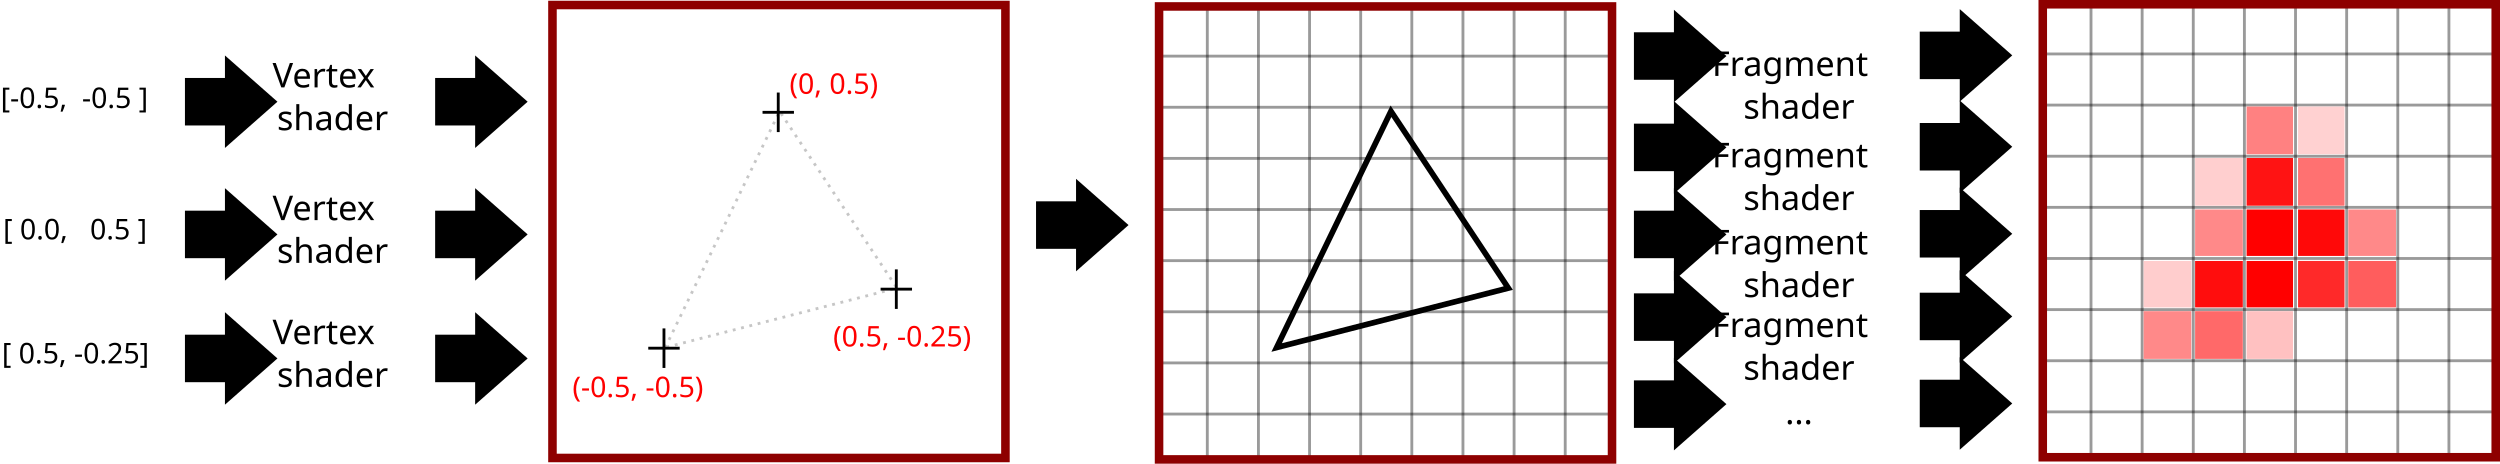
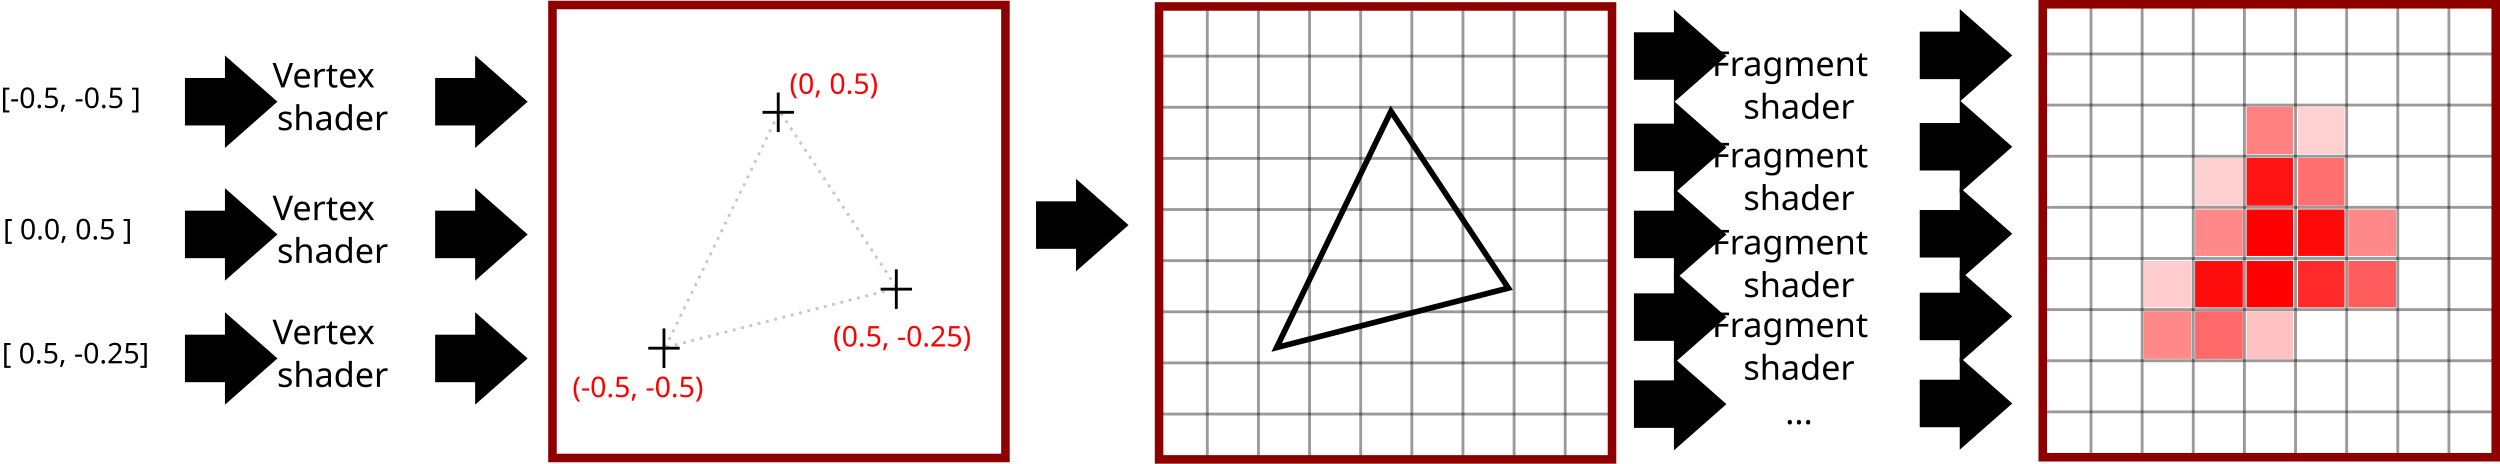
- <svg xmlns="http://www.w3.org/2000/svg" width="877.162" height="162.691" id="svg5039" version="1.1">
-   <defs id="defs5041" />
+ <svg xmlns="http://www.w3.org/2000/svg" id="svg5039" width="877.162" height="162.691" version="1.1">
  <g id="layer1" transform="translate(7.012036,-446.1191)">
-     <path style="fill:none;fill-opacity:1;stroke:#000000;stroke-opacity:1;stroke-width:2;stroke-miterlimit:4;stroke-dasharray:none" d="m 440.918,568.05 40.107,-82.888 41.176,62.032 z" id="path4941" />
-     <path style="fill:#ff0000;stroke:#000000;stroke-width:1px;stroke-linecap:butt;stroke-linejoin:miter;stroke-opacity:1" d="m 266.046,478.59 0,13.872" id="path5580" />
-     <path style="fill:#ff0000;stroke:#000000;stroke-width:1px;stroke-linecap:butt;stroke-linejoin:miter;stroke-opacity:1" d="m 260.535,485.526 11.022,0" id="path5582" />
-     <path style="fill:#ff0000;stroke:#000000;stroke-width:1px;stroke-linecap:butt;stroke-linejoin:miter;stroke-opacity:1" d="m 307.472,540.634 0,13.872" id="path5580-6" />
-     <path style="fill:#ff0000;stroke:#000000;stroke-width:1px;stroke-linecap:butt;stroke-linejoin:miter;stroke-opacity:1" d="m 301.961,547.57 11.022,0" id="path5582-6" />
-     <path style="fill:#ff0000;stroke:#000000;stroke-width:1px;stroke-linecap:butt;stroke-linejoin:miter;stroke-opacity:1" d="m 225.95,561.347 0,13.872" id="path5580-2" />
-     <path style="fill:#ff0000;stroke:#000000;stroke-width:1px;stroke-linecap:butt;stroke-linejoin:miter;stroke-opacity:1" d="m 220.44,568.283 11.022,0" id="path5582-8" />
-     <text xml:space="preserve" style="font-size:10px;font-style:normal;font-weight:normal;line-height:125%;letter-spacing:0px;word-spacing:0px;fill:#ff0000;fill-opacity:1;stroke:none;font-family:Sans" x="269.982" y="479.031" id="text4951">
+     <path style="fill:none;fill-opacity:1;stroke:#000;stroke-opacity:1;stroke-width:2;stroke-miterlimit:4;stroke-dasharray:none" id="path4941" d="m 440.918,568.05 40.107,-82.888 41.176,62.032 z" />
+     <path style="fill:red;stroke:#000;stroke-width:1px;stroke-linecap:butt;stroke-linejoin:miter;stroke-opacity:1" id="path5580" d="m 266.046,478.59 0,13.872" />
+     <path style="fill:red;stroke:#000;stroke-width:1px;stroke-linecap:butt;stroke-linejoin:miter;stroke-opacity:1" id="path5582" d="m 260.535,485.526 11.022,0" />
+     <path style="fill:red;stroke:#000;stroke-width:1px;stroke-linecap:butt;stroke-linejoin:miter;stroke-opacity:1" id="path5580-6" d="m 307.472,540.634 0,13.872" />
+     <path style="fill:red;stroke:#000;stroke-width:1px;stroke-linecap:butt;stroke-linejoin:miter;stroke-opacity:1" id="path5582-6" d="m 301.961,547.57 11.022,0" />
+     <path style="fill:red;stroke:#000;stroke-width:1px;stroke-linecap:butt;stroke-linejoin:miter;stroke-opacity:1" id="path5580-2" d="m 225.95,561.347 0,13.872" />
+     <path style="fill:red;stroke:#000;stroke-width:1px;stroke-linecap:butt;stroke-linejoin:miter;stroke-opacity:1" id="path5582-8" d="m 220.44,568.283 11.022,0" />
+     <text style="font-size:10px;font-style:normal;font-weight:400;line-height:125%;letter-spacing:0;word-spacing:0;fill:red;fill-opacity:1;stroke:none;font-family:Sans" id="text4951" x="269.982" y="479.031" xml:space="preserve">
      <tspan id="tspan4953" x="269.982" y="479.031">(0, 0.5)</tspan>
    </text>
-     <text xml:space="preserve" style="font-size:10px;font-style:normal;font-weight:normal;line-height:125%;letter-spacing:0px;word-spacing:0px;fill:#ff0000;fill-opacity:1;stroke:none;font-family:Sans" x="193.828" y="585.453" id="text4951-9">
+     <text style="font-size:10px;font-style:normal;font-weight:400;line-height:125%;letter-spacing:0;word-spacing:0;fill:red;fill-opacity:1;stroke:none;font-family:Sans" id="text4951-9" x="193.828" y="585.453" xml:space="preserve">
      <tspan id="tspan4953-2" x="193.828" y="585.453">(-0.5, -0.5)</tspan>
    </text>
-     <text xml:space="preserve" style="font-size:10px;font-style:normal;font-weight:normal;line-height:125%;letter-spacing:0px;word-spacing:0px;fill:#ff0000;fill-opacity:1;stroke:none;font-family:Sans" x="285.288" y="567.684" id="text4951-9-8">
+     <text style="font-size:10px;font-style:normal;font-weight:400;line-height:125%;letter-spacing:0;word-spacing:0;fill:red;fill-opacity:1;stroke:none;font-family:Sans" id="text4951-9-8" x="285.288" y="567.684" xml:space="preserve">
      <tspan id="tspan4953-2-1" x="285.288" y="567.684">(0.5, -0.25)</tspan>
    </text>
-     <rect style="fill:#ff0000;fill-opacity:0;stroke:#8e0000;stroke-width:3;stroke-linecap:butt;stroke-linejoin:miter;stroke-miterlimit:4;stroke-opacity:1;stroke-dasharray:none" id="rect2985" width="158.928" height="158.928" x="186.829" y="447.878" />
-     <text xml:space="preserve" style="font-size:10px;font-style:normal;font-weight:normal;line-height:125%;letter-spacing:0px;word-spacing:0px;fill:#000000;fill-opacity:1;stroke:none;font-family:Sans" x="-5.915" y="517.597" id="text4951-6">
-       <tspan x="-5.915" y="517.597" id="tspan5711" />
-       <tspan x="-5.915" y="530.097" id="tspan5715">[ 0.0,   0.5 ]</tspan>
-       <tspan x="-5.915" y="542.597" id="tspan5717" />
+     <rect style="fill:red;fill-opacity:0;stroke:#8e0000;stroke-width:3;stroke-linecap:butt;stroke-linejoin:miter;stroke-miterlimit:4;stroke-opacity:1;stroke-dasharray:none" id="rect2985" width="158.928" height="158.928" x="186.829" y="447.878" />
+     <text style="font-size:10px;font-style:normal;font-weight:400;line-height:125%;letter-spacing:0;word-spacing:0;fill:#000;fill-opacity:1;stroke:none;font-family:Sans" id="text4951-6" x="-5.915" y="517.597" xml:space="preserve">
+       <tspan id="tspan5715" x="-5.915" y="530.097">[ 0.0, 0.5 ]</tspan>
    </text>
-     <path style="fill:none;stroke:#000000;stroke-width:1px;stroke-linecap:butt;stroke-linejoin:miter;stroke-opacity:0.396" d="m 399.439,591.393 157.859,0" id="path5737" />
-     <path style="fill:none;stroke:#000000;stroke-width:1px;stroke-linecap:butt;stroke-linejoin:miter;stroke-opacity:0.396" d="m 399.439,573.453 157.859,0" id="path5737-6" />
-     <path style="fill:none;stroke:#000000;stroke-width:1px;stroke-linecap:butt;stroke-linejoin:miter;stroke-opacity:0.396" d="m 399.439,555.513 157.859,0" id="path5737-4" />
-     <path style="fill:none;stroke:#000000;stroke-width:1px;stroke-linecap:butt;stroke-linejoin:miter;stroke-opacity:0.396" d="m 399.439,537.573 157.859,0" id="path5737-6-0" />
-     <path style="fill:none;stroke:#000000;stroke-width:1px;stroke-linecap:butt;stroke-linejoin:miter;stroke-opacity:0.396" d="m 399.439,519.633 157.859,0" id="path5737-8" />
-     <path style="fill:none;stroke:#000000;stroke-width:1px;stroke-linecap:butt;stroke-linejoin:miter;stroke-opacity:0.396" d="m 399.439,501.693 157.859,0" id="path5737-6-4" />
-     <path style="fill:none;stroke:#000000;stroke-width:1px;stroke-linecap:butt;stroke-linejoin:miter;stroke-opacity:0.396" d="m 399.439,483.752 157.859,0" id="path5737-42" />
-     <path style="fill:none;stroke:#000000;stroke-width:1px;stroke-linecap:butt;stroke-linejoin:miter;stroke-opacity:0.396" d="m 399.439,465.812 157.859,0" id="path5737-6-00" />
-     <path style="fill:none;stroke:#000000;stroke-width:1px;stroke-linecap:butt;stroke-linejoin:miter;stroke-opacity:0.396" d="m 416.587,449.673 0,157.859" id="path5737-88" />
-     <path style="fill:none;stroke:#000000;stroke-width:1px;stroke-linecap:butt;stroke-linejoin:miter;stroke-opacity:0.396" d="m 434.527,449.673 0,157.859" id="path5737-6-1" />
-     <path style="fill:none;stroke:#000000;stroke-width:1px;stroke-linecap:butt;stroke-linejoin:miter;stroke-opacity:0.396" d="m 452.467,449.673 0,157.859" id="path5737-4-1" />
-     <path style="fill:none;stroke:#000000;stroke-width:1px;stroke-linecap:butt;stroke-linejoin:miter;stroke-opacity:0.396" d="m 470.407,449.673 0,157.859" id="path5737-6-0-0" />
-     <path style="fill:none;stroke:#000000;stroke-width:1px;stroke-linecap:butt;stroke-linejoin:miter;stroke-opacity:0.396" d="m 488.347,449.673 0,157.859" id="path5737-8-6" />
-     <path style="fill:none;stroke:#000000;stroke-width:1px;stroke-linecap:butt;stroke-linejoin:miter;stroke-opacity:0.396" d="m 506.288,449.673 0,157.859" id="path5737-6-4-8" />
-     <path style="fill:none;stroke:#000000;stroke-width:1px;stroke-linecap:butt;stroke-linejoin:miter;stroke-opacity:0.396" d="m 524.228,449.673 0,157.859" id="path5737-42-9" />
-     <path style="fill:none;stroke:#000000;stroke-width:1px;stroke-linecap:butt;stroke-linejoin:miter;stroke-opacity:0.396" d="m 542.168,449.673 0,157.859" id="path5737-6-00-9" />
-     <rect style="fill:#ff0000;fill-opacity:0;stroke:#8e0000;stroke-width:3;stroke-linecap:butt;stroke-linejoin:miter;stroke-miterlimit:4;stroke-opacity:1;stroke-dasharray:none" id="rect2985-6" width="158.928" height="158.928" x="399.661" y="448.382" />
-     <rect style="fill:#000000;fill-opacity:1;stroke:none" id="rect5885" width="22.807" height="16.667" x="57.877" y="520.039" />
-     <path style="fill:#000000;fill-opacity:1;stroke:none" d="m 71.912,544.6 0,-32.456 18.421,16.228" id="rect5887" />
-     <rect style="fill:#000000;fill-opacity:1;stroke:none" id="rect5885-6" width="22.807" height="16.667" x="356.499" y="516.756" />
-     <path style="fill:#000000;fill-opacity:1;stroke:none" d="m 370.534,541.318 0,-32.456 18.421,16.228" id="rect5887-2" />
-     <path style="fill:none;stroke:#000000;stroke-width:1px;stroke-linecap:butt;stroke-linejoin:miter;stroke-opacity:0.396" d="m 709.5,590.63 157.859,0" id="path5737-3" />
-     <path style="fill:none;stroke:#000000;stroke-width:1px;stroke-linecap:butt;stroke-linejoin:miter;stroke-opacity:0.396" d="m 709.5,572.69 157.859,0" id="path5737-6-7" />
-     <path style="fill:none;stroke:#000000;stroke-width:1px;stroke-linecap:butt;stroke-linejoin:miter;stroke-opacity:0.396" d="m 709.5,554.75 157.859,0" id="path5737-4-2" />
-     <path style="fill:none;stroke:#000000;stroke-width:1px;stroke-linecap:butt;stroke-linejoin:miter;stroke-opacity:0.396" d="m 709.5,536.81 157.859,0" id="path5737-6-0-4" />
-     <path style="fill:none;stroke:#000000;stroke-width:1px;stroke-linecap:butt;stroke-linejoin:miter;stroke-opacity:0.396" d="m 709.5,518.869 157.859,0" id="path5737-8-9" />
-     <path style="fill:none;stroke:#000000;stroke-width:1px;stroke-linecap:butt;stroke-linejoin:miter;stroke-opacity:0.396" d="m 709.5,500.929 157.859,0" id="path5737-6-4-82" />
-     <path style="fill:none;stroke:#000000;stroke-width:1px;stroke-linecap:butt;stroke-linejoin:miter;stroke-opacity:0.396" d="m 709.5,482.989 157.859,0" id="path5737-42-0" />
-     <path style="fill:none;stroke:#000000;stroke-width:1px;stroke-linecap:butt;stroke-linejoin:miter;stroke-opacity:0.396" d="m 709.5,465.049 157.859,0" id="path5737-6-00-91" />
-     <path style="fill:none;stroke:#000000;stroke-width:1px;stroke-linecap:butt;stroke-linejoin:miter;stroke-opacity:0.396" d="m 726.648,448.91 0,157.859" id="path5737-88-3" />
-     <path style="fill:none;stroke:#000000;stroke-width:1px;stroke-linecap:butt;stroke-linejoin:miter;stroke-opacity:0.396" d="m 744.588,448.91 0,157.859" id="path5737-6-1-0" />
-     <path style="fill:none;stroke:#000000;stroke-width:1px;stroke-linecap:butt;stroke-linejoin:miter;stroke-opacity:0.396" d="m 762.528,448.91 0,157.859" id="path5737-4-1-8" />
-     <path style="fill:none;stroke:#000000;stroke-width:1px;stroke-linecap:butt;stroke-linejoin:miter;stroke-opacity:0.396" d="m 780.468,448.91 0,157.859" id="path5737-6-0-0-4" />
-     <path style="fill:none;stroke:#000000;stroke-width:1px;stroke-linecap:butt;stroke-linejoin:miter;stroke-opacity:0.396" d="m 798.409,448.91 0,157.859" id="path5737-8-6-5" />
-     <path style="fill:none;stroke:#000000;stroke-width:1px;stroke-linecap:butt;stroke-linejoin:miter;stroke-opacity:0.396" d="m 816.349,448.91 0,157.859" id="path5737-6-4-8-3" />
-     <path style="fill:none;stroke:#000000;stroke-width:1px;stroke-linecap:butt;stroke-linejoin:miter;stroke-opacity:0.396" d="m 834.289,448.91 0,157.859" id="path5737-42-9-1" />
-     <path style="fill:none;stroke:#000000;stroke-width:1px;stroke-linecap:butt;stroke-linejoin:miter;stroke-opacity:0.396" d="m 852.229,448.91 0,157.859" id="path5737-6-00-9-6" />
-     <rect style="fill:#ff0000;fill-opacity:0;stroke:#8e0000;stroke-width:3;stroke-linecap:butt;stroke-linejoin:miter;stroke-miterlimit:4;stroke-opacity:1;stroke-dasharray:none" id="rect2985-6-6" width="158.928" height="158.928" x="709.722" y="447.619" />
-     <rect style="fill:#000000;fill-opacity:1;stroke:none" id="rect5885-6-5" width="22.807" height="16.667" x="666.56" y="519.81" />
-     <path style="fill:#000000;fill-opacity:1;stroke:none" d="m 680.596,544.371 0,-32.456 18.421,16.228" id="rect5887-2-4" />
-     <path style="fill:#ff0000;fill-opacity:1;stroke:none" d="m 781.233,527.766 0,-8.15 8.15,0 8.15,0 0,8.15 0,8.15 -8.15,0 -8.15,0 0,-8.15 z" id="path6047" />
-     <path style="fill:#ff0909;fill-opacity:1;stroke:none" d="m 799.295,527.766 0,-8.15 8.15,0 8.15,0 0,8.15 0,8.15 -8.15,0 -8.15,0 0,-8.15 z" id="path6049" />
-     <path style="fill:#ff0000;fill-opacity:1;stroke:none" d="m 781.233,545.828 0,-8.15 8.15,0 8.15,0 0,8.15 0,8.15 -8.15,0 -8.15,0 0,-8.15 z" id="path6051" />
-     <path style="fill:#ff1313;fill-opacity:1;stroke:none" d="m 781.233,509.925 0,-8.37 8.15,0 8.15,0 0,8.37 0,8.37 -8.15,0 -8.15,0 0,-8.37 z" id="path6053" />
-     <path style="fill:#ff0d0d;fill-opacity:1;stroke:none" d="m 763.171,545.828 0,-8.15 8.37,0 8.37,0 0,8.15 0,8.15 -8.37,0 -8.37,0 0,-8.15 z" id="path6055" />
-     <path style="fill:#ff8989;fill-opacity:1;stroke:none" d="m 745.11,563.669 0,-8.37 8.37,0 8.37,0 0,8.37 0,8.37 -8.37,0 -8.37,0 0,-8.37 z" id="path6057" />
-     <path style="fill:#ff6969;fill-opacity:1;stroke:none" d="m 763.171,563.669 0,-8.37 8.37,0 8.37,0 0,8.37 0,8.37 -8.37,0 -8.37,0 0,-8.37 z" id="path6059" />
-     <path style="fill:#ff5d5d;fill-opacity:1;stroke:none" d="m 816.916,545.828 0,-8.15 8.37,0 8.37,0 0,8.15 0,8.15 -8.37,0 -8.37,0 0,-8.15 z" id="path6061" />
-     <path style="fill:#ff8989;fill-opacity:1;stroke:none" d="m 816.916,527.766 0,-8.15 8.37,0 8.37,0 0,8.15 0,8.15 -8.37,0 -8.37,0 0,-8.15 z" id="path6063" />
-     <path style="fill:#ff7171;fill-opacity:1;stroke:none" d="m 799.295,509.925 0,-8.37 8.15,0 8.15,0 0,8.37 0,8.37 -8.15,0 -8.15,0 0,-8.37 z" id="path6065" />
-     <path style="fill:#ff8181;fill-opacity:1;stroke:none" d="m 781.233,491.863 0,-8.37 8.15,0 8.15,0 0,8.37 0,8.37 -8.15,0 -8.15,0 0,-8.37 z" id="path6067" />
-     <path style="fill:#ff8989;fill-opacity:1;stroke:none" d="m 763.171,527.766 0,-8.15 8.37,0 8.37,0 0,8.15 0,8.15 -8.37,0 -8.37,0 0,-8.15 z" id="path6069" />
-     <path style="fill:#ffcdcd;fill-opacity:1;stroke:none" d="m 745.11,545.828 0,-8.15 8.37,0 8.37,0 0,8.15 0,8.15 -8.37,0 -8.37,0 0,-8.15 z" id="path6071" />
-     <path style="fill:#ffcfcf;fill-opacity:1;stroke:none" d="m 763.171,509.925 0,-8.37 8.37,0 8.37,0 0,8.37 0,8.37 -8.37,0 -8.37,0 0,-8.37 z" id="path6073" />
-     <path style="fill:#ff2929;fill-opacity:1;stroke:none" d="m 799.295,545.828 0,-8.15 8.15,0 8.15,0 0,8.15 0,8.15 -8.15,0 -8.15,0 0,-8.15 z" id="path6075" />
-     <path style="fill:#ffc1c1;fill-opacity:1;stroke:none" d="m 781.233,563.669 0,-8.37 8.15,0 8.15,0 0,8.37 0,8.37 -8.15,0 -8.15,0 0,-8.37 z" id="path6077" />
-     <path style="fill:#ffd1d1;fill-opacity:1;stroke:none" d="m 799.295,491.863 0,-8.37 8.15,0 8.15,0 0,8.37 0,8.37 -8.15,0 -8.15,0 0,-8.37 z" id="path6079" />
-     <rect style="fill:#000000;fill-opacity:1;stroke:none" id="rect5885-5" width="22.807" height="16.667" x="145.663" y="520.039" />
-     <path style="fill:#000000;fill-opacity:1;stroke:none" d="m 159.698,544.6 0,-32.456 18.421,16.228" id="rect5887-29" />
-     <text xml:space="preserve" style="font-size:12px;font-style:normal;font-weight:normal;text-align:center;line-height:125%;letter-spacing:0px;word-spacing:0px;text-anchor:middle;fill:#000000;fill-opacity:1;stroke:none;font-family:Sans" x="117.484" y="523.355" id="text6111">
+     <path style="fill:none;stroke:#000;stroke-width:1px;stroke-linecap:butt;stroke-linejoin:miter;stroke-opacity:.396" id="path5737" d="m 399.439,591.393 157.859,0" />
+     <path style="fill:none;stroke:#000;stroke-width:1px;stroke-linecap:butt;stroke-linejoin:miter;stroke-opacity:.396" id="path5737-6" d="m 399.439,573.453 157.859,0" />
+     <path style="fill:none;stroke:#000;stroke-width:1px;stroke-linecap:butt;stroke-linejoin:miter;stroke-opacity:.396" id="path5737-4" d="m 399.439,555.513 157.859,0" />
+     <path style="fill:none;stroke:#000;stroke-width:1px;stroke-linecap:butt;stroke-linejoin:miter;stroke-opacity:.396" id="path5737-6-0" d="m 399.439,537.573 157.859,0" />
+     <path style="fill:none;stroke:#000;stroke-width:1px;stroke-linecap:butt;stroke-linejoin:miter;stroke-opacity:.396" id="path5737-8" d="m 399.439,519.633 157.859,0" />
+     <path style="fill:none;stroke:#000;stroke-width:1px;stroke-linecap:butt;stroke-linejoin:miter;stroke-opacity:.396" id="path5737-6-4" d="m 399.439,501.693 157.859,0" />
+     <path style="fill:none;stroke:#000;stroke-width:1px;stroke-linecap:butt;stroke-linejoin:miter;stroke-opacity:.396" id="path5737-42" d="m 399.439,483.752 157.859,0" />
+     <path style="fill:none;stroke:#000;stroke-width:1px;stroke-linecap:butt;stroke-linejoin:miter;stroke-opacity:.396" id="path5737-6-00" d="m 399.439,465.812 157.859,0" />
+     <path style="fill:none;stroke:#000;stroke-width:1px;stroke-linecap:butt;stroke-linejoin:miter;stroke-opacity:.396" id="path5737-88" d="m 416.587,449.673 0,157.859" />
+     <path style="fill:none;stroke:#000;stroke-width:1px;stroke-linecap:butt;stroke-linejoin:miter;stroke-opacity:.396" id="path5737-6-1" d="m 434.527,449.673 0,157.859" />
+     <path style="fill:none;stroke:#000;stroke-width:1px;stroke-linecap:butt;stroke-linejoin:miter;stroke-opacity:.396" id="path5737-4-1" d="m 452.467,449.673 0,157.859" />
+     <path style="fill:none;stroke:#000;stroke-width:1px;stroke-linecap:butt;stroke-linejoin:miter;stroke-opacity:.396" id="path5737-6-0-0" d="m 470.407,449.673 0,157.859" />
+     <path style="fill:none;stroke:#000;stroke-width:1px;stroke-linecap:butt;stroke-linejoin:miter;stroke-opacity:.396" id="path5737-8-6" d="m 488.347,449.673 0,157.859" />
+     <path style="fill:none;stroke:#000;stroke-width:1px;stroke-linecap:butt;stroke-linejoin:miter;stroke-opacity:.396" id="path5737-6-4-8" d="m 506.288,449.673 0,157.859" />
+     <path style="fill:none;stroke:#000;stroke-width:1px;stroke-linecap:butt;stroke-linejoin:miter;stroke-opacity:.396" id="path5737-42-9" d="m 524.228,449.673 0,157.859" />
+     <path style="fill:none;stroke:#000;stroke-width:1px;stroke-linecap:butt;stroke-linejoin:miter;stroke-opacity:.396" id="path5737-6-00-9" d="m 542.168,449.673 0,157.859" />
+     <rect style="fill:red;fill-opacity:0;stroke:#8e0000;stroke-width:3;stroke-linecap:butt;stroke-linejoin:miter;stroke-miterlimit:4;stroke-opacity:1;stroke-dasharray:none" id="rect2985-6" width="158.928" height="158.928" x="399.661" y="448.382" />
+     <rect style="fill:#000;fill-opacity:1;stroke:none" id="rect5885" width="22.807" height="16.667" x="57.877" y="520.039" />
+     <path style="fill:#000;fill-opacity:1;stroke:none" id="rect5887" d="m 71.912,544.6 0,-32.456 18.421,16.228" />
+     <rect style="fill:#000;fill-opacity:1;stroke:none" id="rect5885-6" width="22.807" height="16.667" x="356.499" y="516.756" />
+     <path style="fill:#000;fill-opacity:1;stroke:none" id="rect5887-2" d="m 370.534,541.318 0,-32.456 18.421,16.228" />
+     <path style="fill:none;stroke:#000;stroke-width:1px;stroke-linecap:butt;stroke-linejoin:miter;stroke-opacity:.396" id="path5737-3" d="m 709.5,590.63 157.859,0" />
+     <path style="fill:none;stroke:#000;stroke-width:1px;stroke-linecap:butt;stroke-linejoin:miter;stroke-opacity:.396" id="path5737-6-7" d="m 709.5,572.69 157.859,0" />
+     <path style="fill:none;stroke:#000;stroke-width:1px;stroke-linecap:butt;stroke-linejoin:miter;stroke-opacity:.396" id="path5737-4-2" d="m 709.5,554.75 157.859,0" />
+     <path style="fill:none;stroke:#000;stroke-width:1px;stroke-linecap:butt;stroke-linejoin:miter;stroke-opacity:.396" id="path5737-6-0-4" d="m 709.5,536.81 157.859,0" />
+     <path style="fill:none;stroke:#000;stroke-width:1px;stroke-linecap:butt;stroke-linejoin:miter;stroke-opacity:.396" id="path5737-8-9" d="m 709.5,518.869 157.859,0" />
+     <path style="fill:none;stroke:#000;stroke-width:1px;stroke-linecap:butt;stroke-linejoin:miter;stroke-opacity:.396" id="path5737-6-4-82" d="m 709.5,500.929 157.859,0" />
+     <path style="fill:none;stroke:#000;stroke-width:1px;stroke-linecap:butt;stroke-linejoin:miter;stroke-opacity:.396" id="path5737-42-0" d="m 709.5,482.989 157.859,0" />
+     <path style="fill:none;stroke:#000;stroke-width:1px;stroke-linecap:butt;stroke-linejoin:miter;stroke-opacity:.396" id="path5737-6-00-91" d="m 709.5,465.049 157.859,0" />
+     <path style="fill:none;stroke:#000;stroke-width:1px;stroke-linecap:butt;stroke-linejoin:miter;stroke-opacity:.396" id="path5737-88-3" d="m 726.648,448.91 0,157.859" />
+     <path style="fill:none;stroke:#000;stroke-width:1px;stroke-linecap:butt;stroke-linejoin:miter;stroke-opacity:.396" id="path5737-6-1-0" d="m 744.588,448.91 0,157.859" />
+     <path style="fill:none;stroke:#000;stroke-width:1px;stroke-linecap:butt;stroke-linejoin:miter;stroke-opacity:.396" id="path5737-4-1-8" d="m 762.528,448.91 0,157.859" />
+     <path style="fill:none;stroke:#000;stroke-width:1px;stroke-linecap:butt;stroke-linejoin:miter;stroke-opacity:.396" id="path5737-6-0-0-4" d="m 780.468,448.91 0,157.859" />
+     <path style="fill:none;stroke:#000;stroke-width:1px;stroke-linecap:butt;stroke-linejoin:miter;stroke-opacity:.396" id="path5737-8-6-5" d="m 798.409,448.91 0,157.859" />
+     <path style="fill:none;stroke:#000;stroke-width:1px;stroke-linecap:butt;stroke-linejoin:miter;stroke-opacity:.396" id="path5737-6-4-8-3" d="m 816.349,448.91 0,157.859" />
+     <path style="fill:none;stroke:#000;stroke-width:1px;stroke-linecap:butt;stroke-linejoin:miter;stroke-opacity:.396" id="path5737-42-9-1" d="m 834.289,448.91 0,157.859" />
+     <path style="fill:none;stroke:#000;stroke-width:1px;stroke-linecap:butt;stroke-linejoin:miter;stroke-opacity:.396" id="path5737-6-00-9-6" d="m 852.229,448.91 0,157.859" />
+     <rect style="fill:red;fill-opacity:0;stroke:#8e0000;stroke-width:3;stroke-linecap:butt;stroke-linejoin:miter;stroke-miterlimit:4;stroke-opacity:1;stroke-dasharray:none" id="rect2985-6-6" width="158.928" height="158.928" x="709.722" y="447.619" />
+     <rect style="fill:#000;fill-opacity:1;stroke:none" id="rect5885-6-5" width="22.807" height="16.667" x="666.56" y="519.81" />
+     <path style="fill:#000;fill-opacity:1;stroke:none" id="rect5887-2-4" d="m 680.596,544.371 0,-32.456 18.421,16.228" />
+     <path style="fill:red;fill-opacity:1;stroke:none" id="path6047" d="m 781.233,527.766 0,-8.15 8.15,0 8.15,0 0,8.15 0,8.15 -8.15,0 -8.15,0 0,-8.15 z" />
+     <path style="fill:#ff0909;fill-opacity:1;stroke:none" id="path6049" d="m 799.295,527.766 0,-8.15 8.15,0 8.15,0 0,8.15 0,8.15 -8.15,0 -8.15,0 0,-8.15 z" />
+     <path style="fill:red;fill-opacity:1;stroke:none" id="path6051" d="m 781.233,545.828 0,-8.15 8.15,0 8.15,0 0,8.15 0,8.15 -8.15,0 -8.15,0 0,-8.15 z" />
+     <path style="fill:#ff1313;fill-opacity:1;stroke:none" id="path6053" d="m 781.233,509.925 0,-8.37 8.15,0 8.15,0 0,8.37 0,8.37 -8.15,0 -8.15,0 0,-8.37 z" />
+     <path style="fill:#ff0d0d;fill-opacity:1;stroke:none" id="path6055" d="m 763.171,545.828 0,-8.15 8.37,0 8.37,0 0,8.15 0,8.15 -8.37,0 -8.37,0 0,-8.15 z" />
+     <path style="fill:#ff8989;fill-opacity:1;stroke:none" id="path6057" d="m 745.11,563.669 0,-8.37 8.37,0 8.37,0 0,8.37 0,8.37 -8.37,0 -8.37,0 0,-8.37 z" />
+     <path style="fill:#ff6969;fill-opacity:1;stroke:none" id="path6059" d="m 763.171,563.669 0,-8.37 8.37,0 8.37,0 0,8.37 0,8.37 -8.37,0 -8.37,0 0,-8.37 z" />
+     <path style="fill:#ff5d5d;fill-opacity:1;stroke:none" id="path6061" d="m 816.916,545.828 0,-8.15 8.37,0 8.37,0 0,8.15 0,8.15 -8.37,0 -8.37,0 0,-8.15 z" />
+     <path style="fill:#ff8989;fill-opacity:1;stroke:none" id="path6063" d="m 816.916,527.766 0,-8.15 8.37,0 8.37,0 0,8.15 0,8.15 -8.37,0 -8.37,0 0,-8.15 z" />
+     <path style="fill:#ff7171;fill-opacity:1;stroke:none" id="path6065" d="m 799.295,509.925 0,-8.37 8.15,0 8.15,0 0,8.37 0,8.37 -8.15,0 -8.15,0 0,-8.37 z" />
+     <path style="fill:#ff8181;fill-opacity:1;stroke:none" id="path6067" d="m 781.233,491.863 0,-8.37 8.15,0 8.15,0 0,8.37 0,8.37 -8.15,0 -8.15,0 0,-8.37 z" />
+     <path style="fill:#ff8989;fill-opacity:1;stroke:none" id="path6069" d="m 763.171,527.766 0,-8.15 8.37,0 8.37,0 0,8.15 0,8.15 -8.37,0 -8.37,0 0,-8.15 z" />
+     <path style="fill:#ffcdcd;fill-opacity:1;stroke:none" id="path6071" d="m 745.11,545.828 0,-8.15 8.37,0 8.37,0 0,8.15 0,8.15 -8.37,0 -8.37,0 0,-8.15 z" />
+     <path style="fill:#ffcfcf;fill-opacity:1;stroke:none" id="path6073" d="m 763.171,509.925 0,-8.37 8.37,0 8.37,0 0,8.37 0,8.37 -8.37,0 -8.37,0 0,-8.37 z" />
+     <path style="fill:#ff2929;fill-opacity:1;stroke:none" id="path6075" d="m 799.295,545.828 0,-8.15 8.15,0 8.15,0 0,8.15 0,8.15 -8.15,0 -8.15,0 0,-8.15 z" />
+     <path style="fill:#ffc1c1;fill-opacity:1;stroke:none" id="path6077" d="m 781.233,563.669 0,-8.37 8.15,0 8.15,0 0,8.37 0,8.37 -8.15,0 -8.15,0 0,-8.37 z" />
+     <path style="fill:#ffd1d1;fill-opacity:1;stroke:none" id="path6079" d="m 799.295,491.863 0,-8.37 8.15,0 8.15,0 0,8.37 0,8.37 -8.15,0 -8.15,0 0,-8.37 z" />
+     <rect style="fill:#000;fill-opacity:1;stroke:none" id="rect5885-5" width="22.807" height="16.667" x="145.663" y="520.039" />
+     <path style="fill:#000;fill-opacity:1;stroke:none" id="rect5887-29" d="m 159.698,544.6 0,-32.456 18.421,16.228" />
+     <text style="font-size:12px;font-style:normal;font-weight:400;text-align:center;line-height:125%;letter-spacing:0;word-spacing:0;text-anchor:middle;fill:#000;fill-opacity:1;stroke:none;font-family:Sans" id="text6111" x="117.484" y="523.355" xml:space="preserve">
      <tspan id="tspan6113" x="117.484" y="523.355">Vertex</tspan>
-       <tspan x="117.484" y="538.355" id="tspan6115">shader</tspan>
+       <tspan id="tspan6115" x="117.484" y="538.355">shader</tspan>
    </text>
-     <rect style="fill:#000000;fill-opacity:1;stroke:none" id="rect5885-3" width="22.807" height="16.667" x="566.274" y="520.039" />
-     <path style="fill:#000000;fill-opacity:1;stroke:none" d="m 580.309,544.6 0,-32.456 18.421,16.228" id="rect5887-21" />
-     <text xml:space="preserve" style="font-size:12px;font-style:normal;font-weight:normal;text-align:center;line-height:125%;letter-spacing:0px;word-spacing:0px;text-anchor:middle;fill:#000000;fill-opacity:1;stroke:none;font-family:Sans" x="631.988" y="535.355" id="text6111-2">
+     <rect style="fill:#000;fill-opacity:1;stroke:none" id="rect5885-3" width="22.807" height="16.667" x="566.274" y="520.039" />
+     <path style="fill:#000;fill-opacity:1;stroke:none" id="rect5887-21" d="m 580.309,544.6 0,-32.456 18.421,16.228" />
+     <text style="font-size:12px;font-style:normal;font-weight:400;text-align:center;line-height:125%;letter-spacing:0;word-spacing:0;text-anchor:middle;fill:#000;fill-opacity:1;stroke:none;font-family:Sans" id="text6111-2" x="631.988" y="535.355" xml:space="preserve">
      <tspan id="tspan6113-1" x="631.988" y="535.355">Fragment</tspan>
-       <tspan x="631.988" y="550.355" id="tspan6115-6">shader</tspan>
+       <tspan id="tspan6115-6" x="631.988" y="550.355">shader</tspan>
    </text>
-     <path style="fill:none;fill-opacity:1;stroke:#000000;stroke-opacity:0.224;stroke-width:1;stroke-miterlimit:4;stroke-dasharray:1, 2;stroke-dashoffset:0" d="m 226.415,568.05 40.107,-82.888 41.176,62.032 z" id="path4941-1" />
-     <text xml:space="preserve" style="font-size:10px;font-style:normal;font-weight:normal;line-height:125%;letter-spacing:0px;word-spacing:0px;fill:#000000;fill-opacity:1;stroke:none;font-family:Sans" x="-6.345" y="561.108" id="text4951-6-6">
-       <tspan x="-6.345" y="561.108" id="tspan5715-6" />
-       <tspan x="-6.345" y="573.608" id="tspan5717-8">[ 0.5, -0.25]</tspan>
+     <path style="fill:none;fill-opacity:1;stroke:#000;stroke-opacity:.224;stroke-width:1;stroke-miterlimit:4;stroke-dasharray:1,2;stroke-dashoffset:0" id="path4941-1" d="m 226.415,568.05 40.107,-82.888 41.176,62.032 z" />
+     <text style="font-size:10px;font-style:normal;font-weight:400;line-height:125%;letter-spacing:0;word-spacing:0;fill:#000;fill-opacity:1;stroke:none;font-family:Sans" id="text4951-6-6" x="-6.345" y="561.108" xml:space="preserve">
+       <tspan id="tspan5717-8" x="-6.345" y="573.608">[ 0.5, -0.25]</tspan>
    </text>
-     <rect style="fill:#000000;fill-opacity:1;stroke:none" id="rect5885-8" width="22.807" height="16.667" x="57.877" y="563.55" />
-     <path style="fill:#000000;fill-opacity:1;stroke:none" d="m 71.912,588.112 0,-32.456 18.421,16.228" id="rect5887-9" />
-     <rect style="fill:#000000;fill-opacity:1;stroke:none" id="rect5885-5-6" width="22.807" height="16.667" x="145.663" y="563.55" />
-     <path style="fill:#000000;fill-opacity:1;stroke:none" d="m 159.698,588.112 0,-32.456 18.421,16.228" id="rect5887-29-9" />
-     <text xml:space="preserve" style="font-size:12px;font-style:normal;font-weight:normal;text-align:center;line-height:125%;letter-spacing:0px;word-spacing:0px;text-anchor:middle;fill:#000000;fill-opacity:1;stroke:none;font-family:Sans" x="117.484" y="566.866" id="text6111-5">
+     <rect style="fill:#000;fill-opacity:1;stroke:none" id="rect5885-8" width="22.807" height="16.667" x="57.877" y="563.55" />
+     <path style="fill:#000;fill-opacity:1;stroke:none" id="rect5887-9" d="m 71.912,588.112 0,-32.456 18.421,16.228" />
+     <rect style="fill:#000;fill-opacity:1;stroke:none" id="rect5885-5-6" width="22.807" height="16.667" x="145.663" y="563.55" />
+     <path style="fill:#000;fill-opacity:1;stroke:none" id="rect5887-29-9" d="m 159.698,588.112 0,-32.456 18.421,16.228" />
+     <text style="font-size:12px;font-style:normal;font-weight:400;text-align:center;line-height:125%;letter-spacing:0;word-spacing:0;text-anchor:middle;fill:#000;fill-opacity:1;stroke:none;font-family:Sans" id="text6111-5" x="117.484" y="566.866" xml:space="preserve">
      <tspan id="tspan6113-9" x="117.484" y="566.866">Vertex</tspan>
-       <tspan x="117.484" y="581.866" id="tspan6115-9">shader</tspan>
+       <tspan id="tspan6115-9" x="117.484" y="581.866">shader</tspan>
    </text>
-     <text xml:space="preserve" style="font-size:10px;font-style:normal;font-weight:normal;line-height:125%;letter-spacing:0px;word-spacing:0px;fill:#000000;fill-opacity:1;stroke:none;font-family:Sans" x="-6.774" y="484.009" id="text4951-6-1">
-       <tspan x="-6.774" y="484.009" id="tspan5717-84">[-0.5,  -0.5 ]</tspan>
+     <text style="font-size:10px;font-style:normal;font-weight:400;line-height:125%;letter-spacing:0;word-spacing:0;fill:#000;fill-opacity:1;stroke:none;font-family:Sans" id="text4951-6-1" x="-6.774" y="484.009" xml:space="preserve">
+       <tspan id="tspan5717-84" x="-6.774" y="484.009">[-0.5, -0.5 ]</tspan>
    </text>
-     <rect style="fill:#000000;fill-opacity:1;stroke:none" id="rect5885-7" width="22.807" height="16.667" x="57.877" y="473.474" />
-     <path style="fill:#000000;fill-opacity:1;stroke:none" d="m 71.912,498.035 0,-32.456 18.421,16.228" id="rect5887-6" />
-     <rect style="fill:#000000;fill-opacity:1;stroke:none" id="rect5885-5-4" width="22.807" height="16.667" x="145.663" y="473.474" />
-     <path style="fill:#000000;fill-opacity:1;stroke:none" d="m 159.698,498.035 0,-32.456 18.421,16.228" id="rect5887-29-6" />
-     <text xml:space="preserve" style="font-size:12px;font-style:normal;font-weight:normal;text-align:center;line-height:125%;letter-spacing:0px;word-spacing:0px;text-anchor:middle;fill:#000000;fill-opacity:1;stroke:none;font-family:Sans" x="117.484" y="476.79" id="text6111-0">
+     <rect style="fill:#000;fill-opacity:1;stroke:none" id="rect5885-7" width="22.807" height="16.667" x="57.877" y="473.474" />
+     <path style="fill:#000;fill-opacity:1;stroke:none" id="rect5887-6" d="m 71.912,498.035 0,-32.456 18.421,16.228" />
+     <rect style="fill:#000;fill-opacity:1;stroke:none" id="rect5885-5-4" width="22.807" height="16.667" x="145.663" y="473.474" />
+     <path style="fill:#000;fill-opacity:1;stroke:none" id="rect5887-29-6" d="m 159.698,498.035 0,-32.456 18.421,16.228" />
+     <text style="font-size:12px;font-style:normal;font-weight:400;text-align:center;line-height:125%;letter-spacing:0;word-spacing:0;text-anchor:middle;fill:#000;fill-opacity:1;stroke:none;font-family:Sans" id="text6111-0" x="117.484" y="476.79" xml:space="preserve">
      <tspan id="tspan6113-7" x="117.484" y="476.79">Vertex</tspan>
-       <tspan x="117.484" y="491.79" id="tspan6115-7">shader</tspan>
+       <tspan id="tspan6115-7" x="117.484" y="491.79">shader</tspan>
    </text>
-     <rect style="fill:#000000;fill-opacity:1;stroke:none" id="rect5885-6-5-1" width="22.807" height="16.667" x="666.56" y="489.275" />
-     <path style="fill:#000000;fill-opacity:1;stroke:none" d="m 680.596,513.837 0,-32.456 18.421,16.228" id="rect5887-2-4-6" />
-     <rect style="fill:#000000;fill-opacity:1;stroke:none" id="rect5885-3-6" width="22.807" height="16.667" x="566.274" y="489.505" />
-     <path style="fill:#000000;fill-opacity:1;stroke:none" d="m 580.309,514.066 0,-32.456 18.421,16.228" id="rect5887-21-6" />
-     <text xml:space="preserve" style="font-size:12px;font-style:normal;font-weight:normal;text-align:center;line-height:125%;letter-spacing:0px;word-spacing:0px;text-anchor:middle;fill:#000000;fill-opacity:1;stroke:none;font-family:Sans" x="631.988" y="504.82" id="text6111-2-8">
+     <rect style="fill:#000;fill-opacity:1;stroke:none" id="rect5885-6-5-1" width="22.807" height="16.667" x="666.56" y="489.275" />
+     <path style="fill:#000;fill-opacity:1;stroke:none" id="rect5887-2-4-6" d="m 680.596,513.837 0,-32.456 18.421,16.228" />
+     <rect style="fill:#000;fill-opacity:1;stroke:none" id="rect5885-3-6" width="22.807" height="16.667" x="566.274" y="489.505" />
+     <path style="fill:#000;fill-opacity:1;stroke:none" id="rect5887-21-6" d="m 580.309,514.066 0,-32.456 18.421,16.228" />
+     <text style="font-size:12px;font-style:normal;font-weight:400;text-align:center;line-height:125%;letter-spacing:0;word-spacing:0;text-anchor:middle;fill:#000;fill-opacity:1;stroke:none;font-family:Sans" id="text6111-2-8" x="631.988" y="504.82" xml:space="preserve">
      <tspan id="tspan6113-1-3" x="631.988" y="504.82">Fragment</tspan>
-       <tspan x="631.988" y="519.82" id="tspan6115-6-9">shader</tspan>
+       <tspan id="tspan6115-6-9" x="631.988" y="519.82">shader</tspan>
    </text>
-     <rect style="fill:#000000;fill-opacity:1;stroke:none" id="rect5885-6-5-10" width="22.807" height="16.667" x="666.56" y="457.214" />
-     <path style="fill:#000000;fill-opacity:1;stroke:none" d="m 680.596,481.776 0,-32.456 18.421,16.228" id="rect5887-2-4-5" />
-     <rect style="fill:#000000;fill-opacity:1;stroke:none" id="rect5885-3-7" width="22.807" height="16.667" x="566.274" y="457.444" />
-     <path style="fill:#000000;fill-opacity:1;stroke:none" d="m 580.309,482.005 0,-32.456 18.421,16.228" id="rect5887-21-0" />
-     <text xml:space="preserve" style="font-size:12px;font-style:normal;font-weight:normal;text-align:center;line-height:125%;letter-spacing:0px;word-spacing:0px;text-anchor:middle;fill:#000000;fill-opacity:1;stroke:none;font-family:Sans" x="631.988" y="472.759" id="text6111-2-3">
+     <rect style="fill:#000;fill-opacity:1;stroke:none" id="rect5885-6-5-10" width="22.807" height="16.667" x="666.56" y="457.214" />
+     <path style="fill:#000;fill-opacity:1;stroke:none" id="rect5887-2-4-5" d="m 680.596,481.776 0,-32.456 18.421,16.228" />
+     <rect style="fill:#000;fill-opacity:1;stroke:none" id="rect5885-3-7" width="22.807" height="16.667" x="566.274" y="457.444" />
+     <path style="fill:#000;fill-opacity:1;stroke:none" id="rect5887-21-0" d="m 580.309,482.005 0,-32.456 18.421,16.228" />
+     <text style="font-size:12px;font-style:normal;font-weight:400;text-align:center;line-height:125%;letter-spacing:0;word-spacing:0;text-anchor:middle;fill:#000;fill-opacity:1;stroke:none;font-family:Sans" id="text6111-2-3" x="631.988" y="472.759" xml:space="preserve">
      <tspan id="tspan6113-1-7" x="631.988" y="472.759">Fragment</tspan>
-       <tspan x="631.988" y="487.759" id="tspan6115-6-6">shader</tspan>
+       <tspan id="tspan6115-6-6" x="631.988" y="487.759">shader</tspan>
    </text>
-     <rect style="fill:#000000;fill-opacity:1;stroke:none" id="rect5885-6-5-4" width="22.807" height="16.667" x="666.56" y="548.817" />
-     <path style="fill:#000000;fill-opacity:1;stroke:none" d="m 680.596,573.379 0,-32.456 18.421,16.228" id="rect5887-2-4-2" />
-     <rect style="fill:#000000;fill-opacity:1;stroke:none" id="rect5885-3-5" width="22.807" height="16.667" x="566.274" y="549.047" />
-     <path style="fill:#000000;fill-opacity:1;stroke:none" d="m 580.309,573.608 0,-32.456 18.421,16.228" id="rect5887-21-5" />
-     <text xml:space="preserve" style="font-size:12px;font-style:normal;font-weight:normal;text-align:center;line-height:125%;letter-spacing:0px;word-spacing:0px;text-anchor:middle;fill:#000000;fill-opacity:1;stroke:none;font-family:Sans" x="631.988" y="564.362" id="text6111-2-5">
+     <rect style="fill:#000;fill-opacity:1;stroke:none" id="rect5885-6-5-4" width="22.807" height="16.667" x="666.56" y="548.817" />
+     <path style="fill:#000;fill-opacity:1;stroke:none" id="rect5887-2-4-2" d="m 680.596,573.379 0,-32.456 18.421,16.228" />
+     <rect style="fill:#000;fill-opacity:1;stroke:none" id="rect5885-3-5" width="22.807" height="16.667" x="566.274" y="549.047" />
+     <path style="fill:#000;fill-opacity:1;stroke:none" id="rect5887-21-5" d="m 580.309,573.608 0,-32.456 18.421,16.228" />
+     <text style="font-size:12px;font-style:normal;font-weight:400;text-align:center;line-height:125%;letter-spacing:0;word-spacing:0;text-anchor:middle;fill:#000;fill-opacity:1;stroke:none;font-family:Sans" id="text6111-2-5" x="631.988" y="564.362" xml:space="preserve">
      <tspan id="tspan6113-1-1" x="631.988" y="564.362">Fragment</tspan>
-       <tspan x="631.988" y="579.362" id="tspan6115-6-63">shader</tspan>
+       <tspan id="tspan6115-6-63" x="631.988" y="579.362">shader</tspan>
    </text>
-     <rect style="fill:#000000;fill-opacity:1;stroke:none" id="rect5885-6-5-7" width="22.807" height="16.667" x="666.56" y="579.351" />
-     <path style="fill:#000000;fill-opacity:1;stroke:none" d="m 680.596,603.913 0,-32.456 18.421,16.228" id="rect5887-2-4-51" />
-     <rect style="fill:#000000;fill-opacity:1;stroke:none" id="rect5885-3-1" width="22.807" height="16.667" x="566.274" y="579.581" />
-     <path style="fill:#000000;fill-opacity:1;stroke:none" d="m 580.309,604.142 0,-32.456 18.421,16.228" id="rect5887-21-2" />
-     <text xml:space="preserve" style="font-size:12px;font-style:normal;font-weight:normal;text-align:center;line-height:125%;letter-spacing:0px;word-spacing:0px;text-anchor:middle;fill:#000000;fill-opacity:1;stroke:none;font-family:Sans" x="631.988" y="594.897" id="text6111-2-2">
-       <tspan x="631.988" y="594.897" id="tspan6115-6-95">...</tspan>
+     <rect style="fill:#000;fill-opacity:1;stroke:none" id="rect5885-6-5-7" width="22.807" height="16.667" x="666.56" y="579.351" />
+     <path style="fill:#000;fill-opacity:1;stroke:none" id="rect5887-2-4-51" d="m 680.596,603.913 0,-32.456 18.421,16.228" />
+     <rect style="fill:#000;fill-opacity:1;stroke:none" id="rect5885-3-1" width="22.807" height="16.667" x="566.274" y="579.581" />
+     <path style="fill:#000;fill-opacity:1;stroke:none" id="rect5887-21-2" d="m 580.309,604.142 0,-32.456 18.421,16.228" />
+     <text style="font-size:12px;font-style:normal;font-weight:400;text-align:center;line-height:125%;letter-spacing:0;word-spacing:0;text-anchor:middle;fill:#000;fill-opacity:1;stroke:none;font-family:Sans" id="text6111-2-2" x="631.988" y="594.897" xml:space="preserve">
+       <tspan id="tspan6115-6-95" x="631.988" y="594.897">...</tspan>
    </text>
  </g>
</svg>
